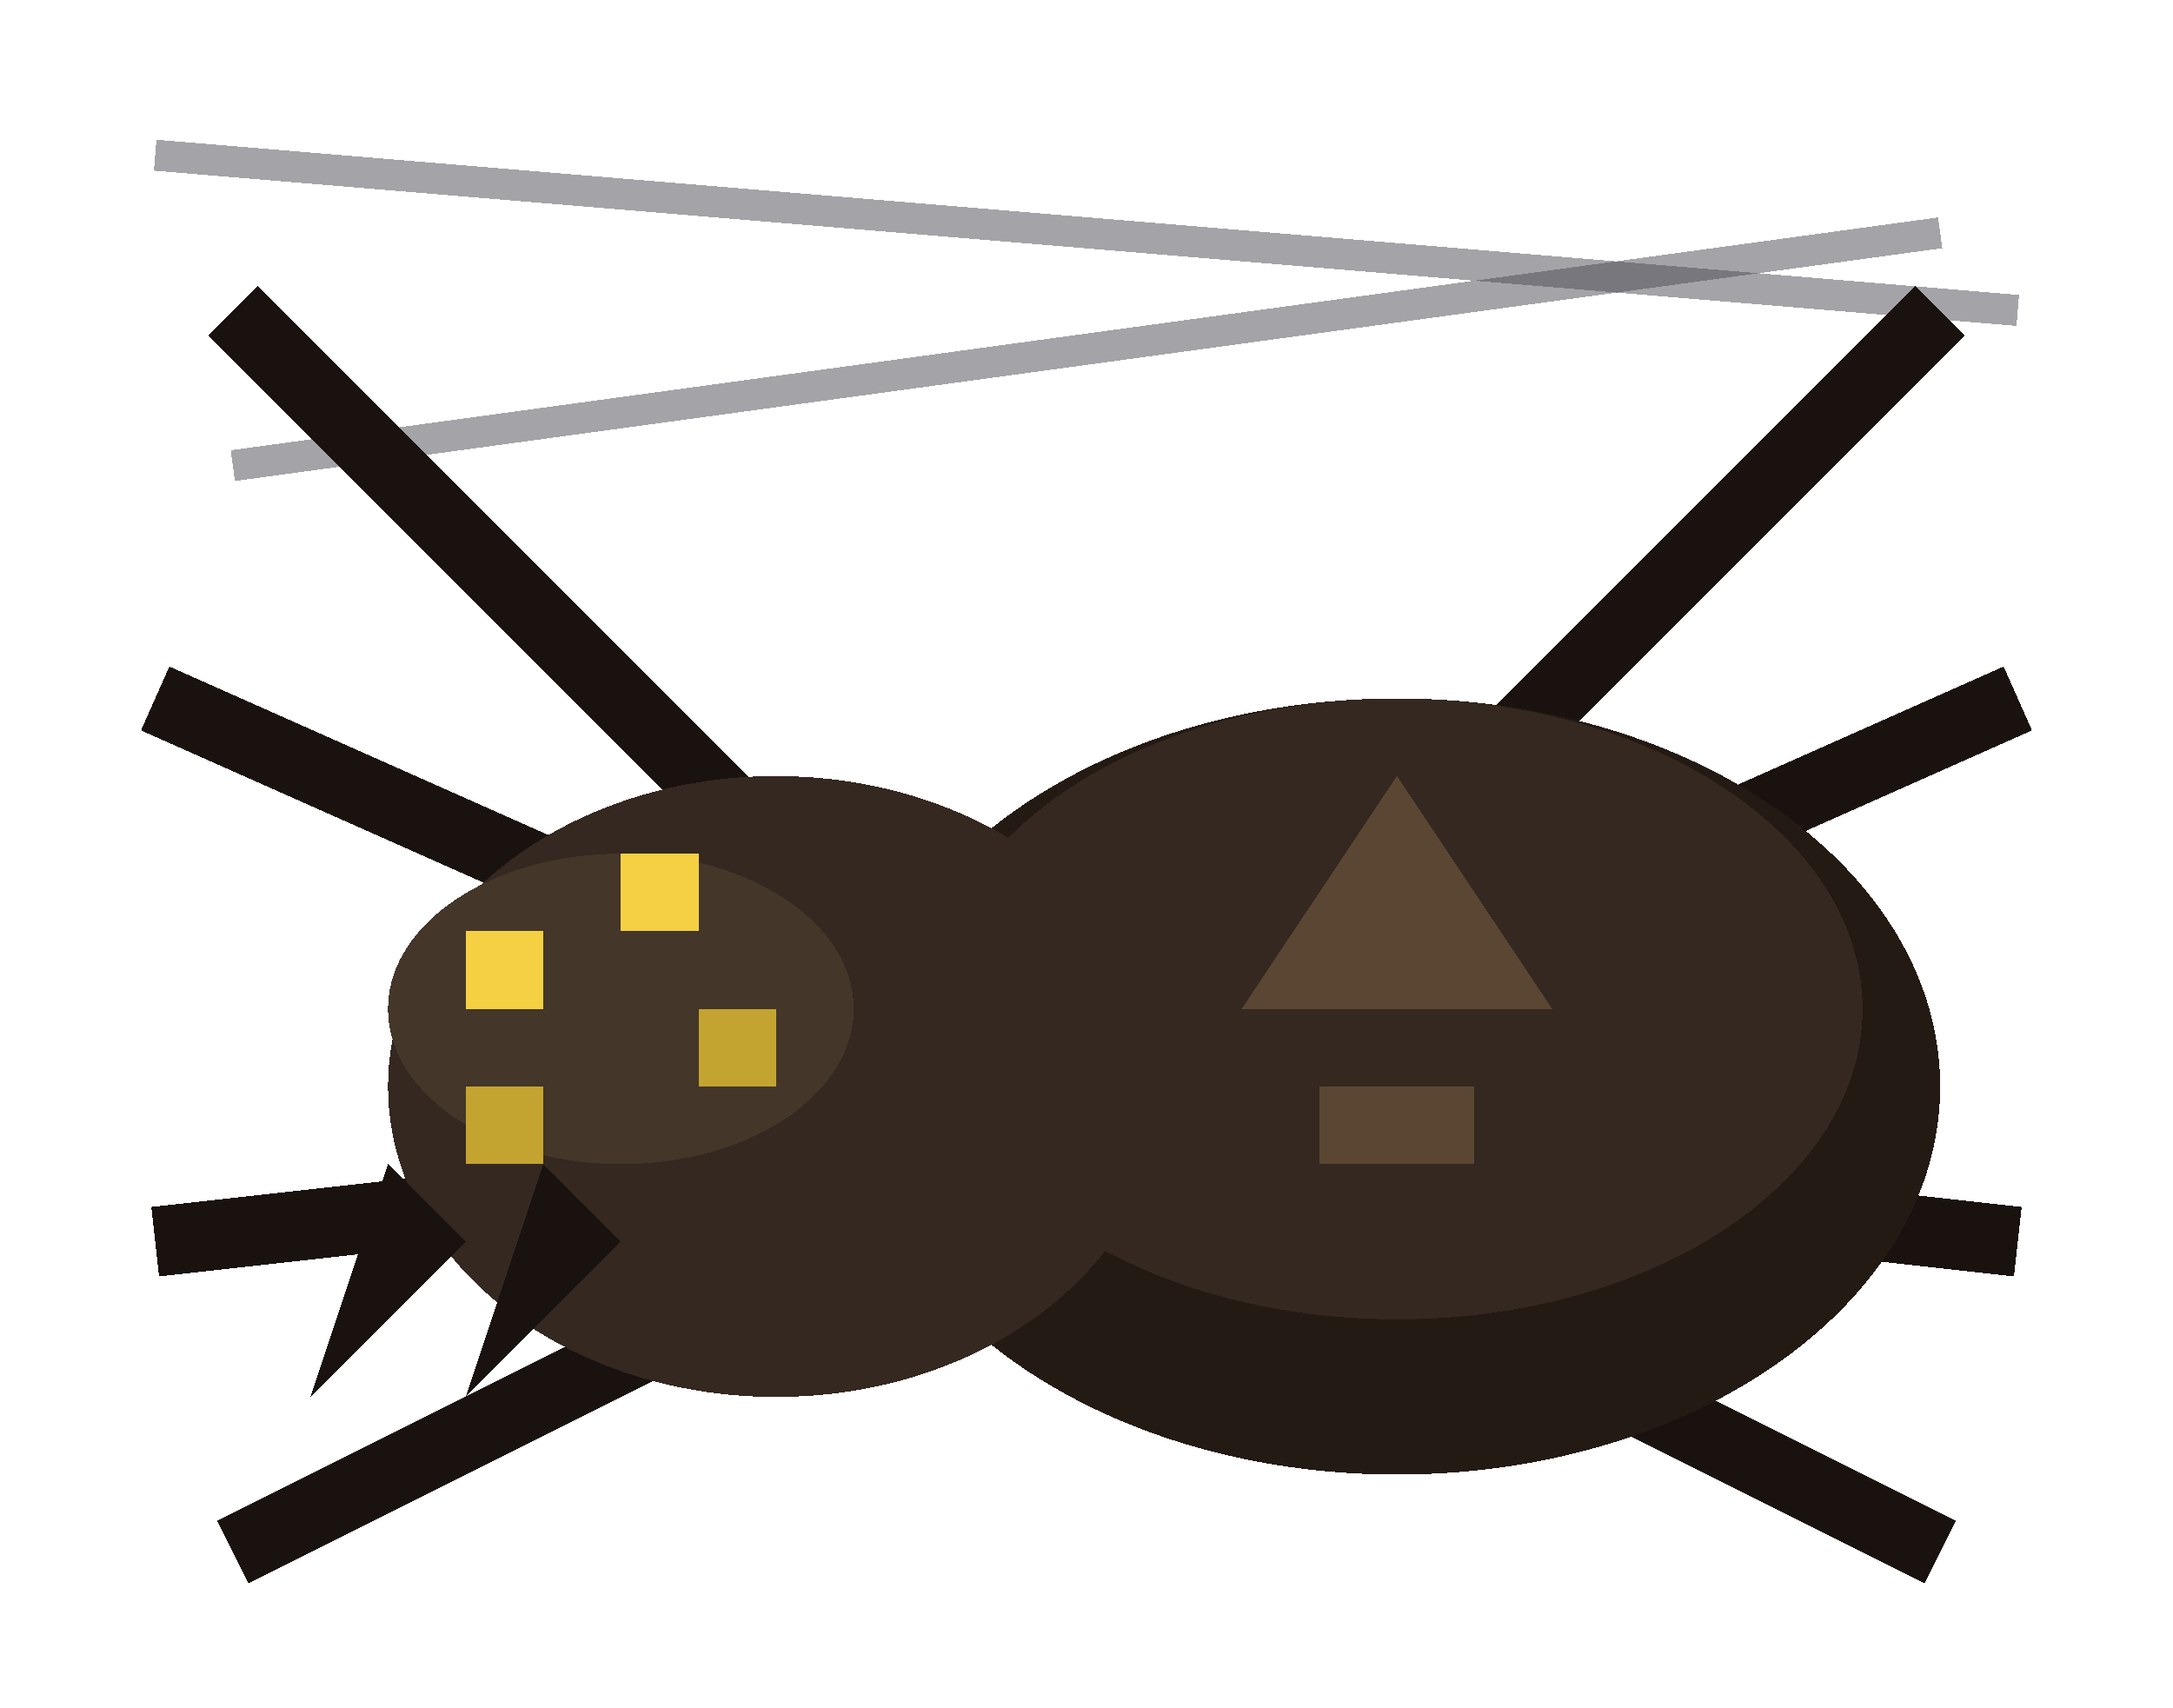
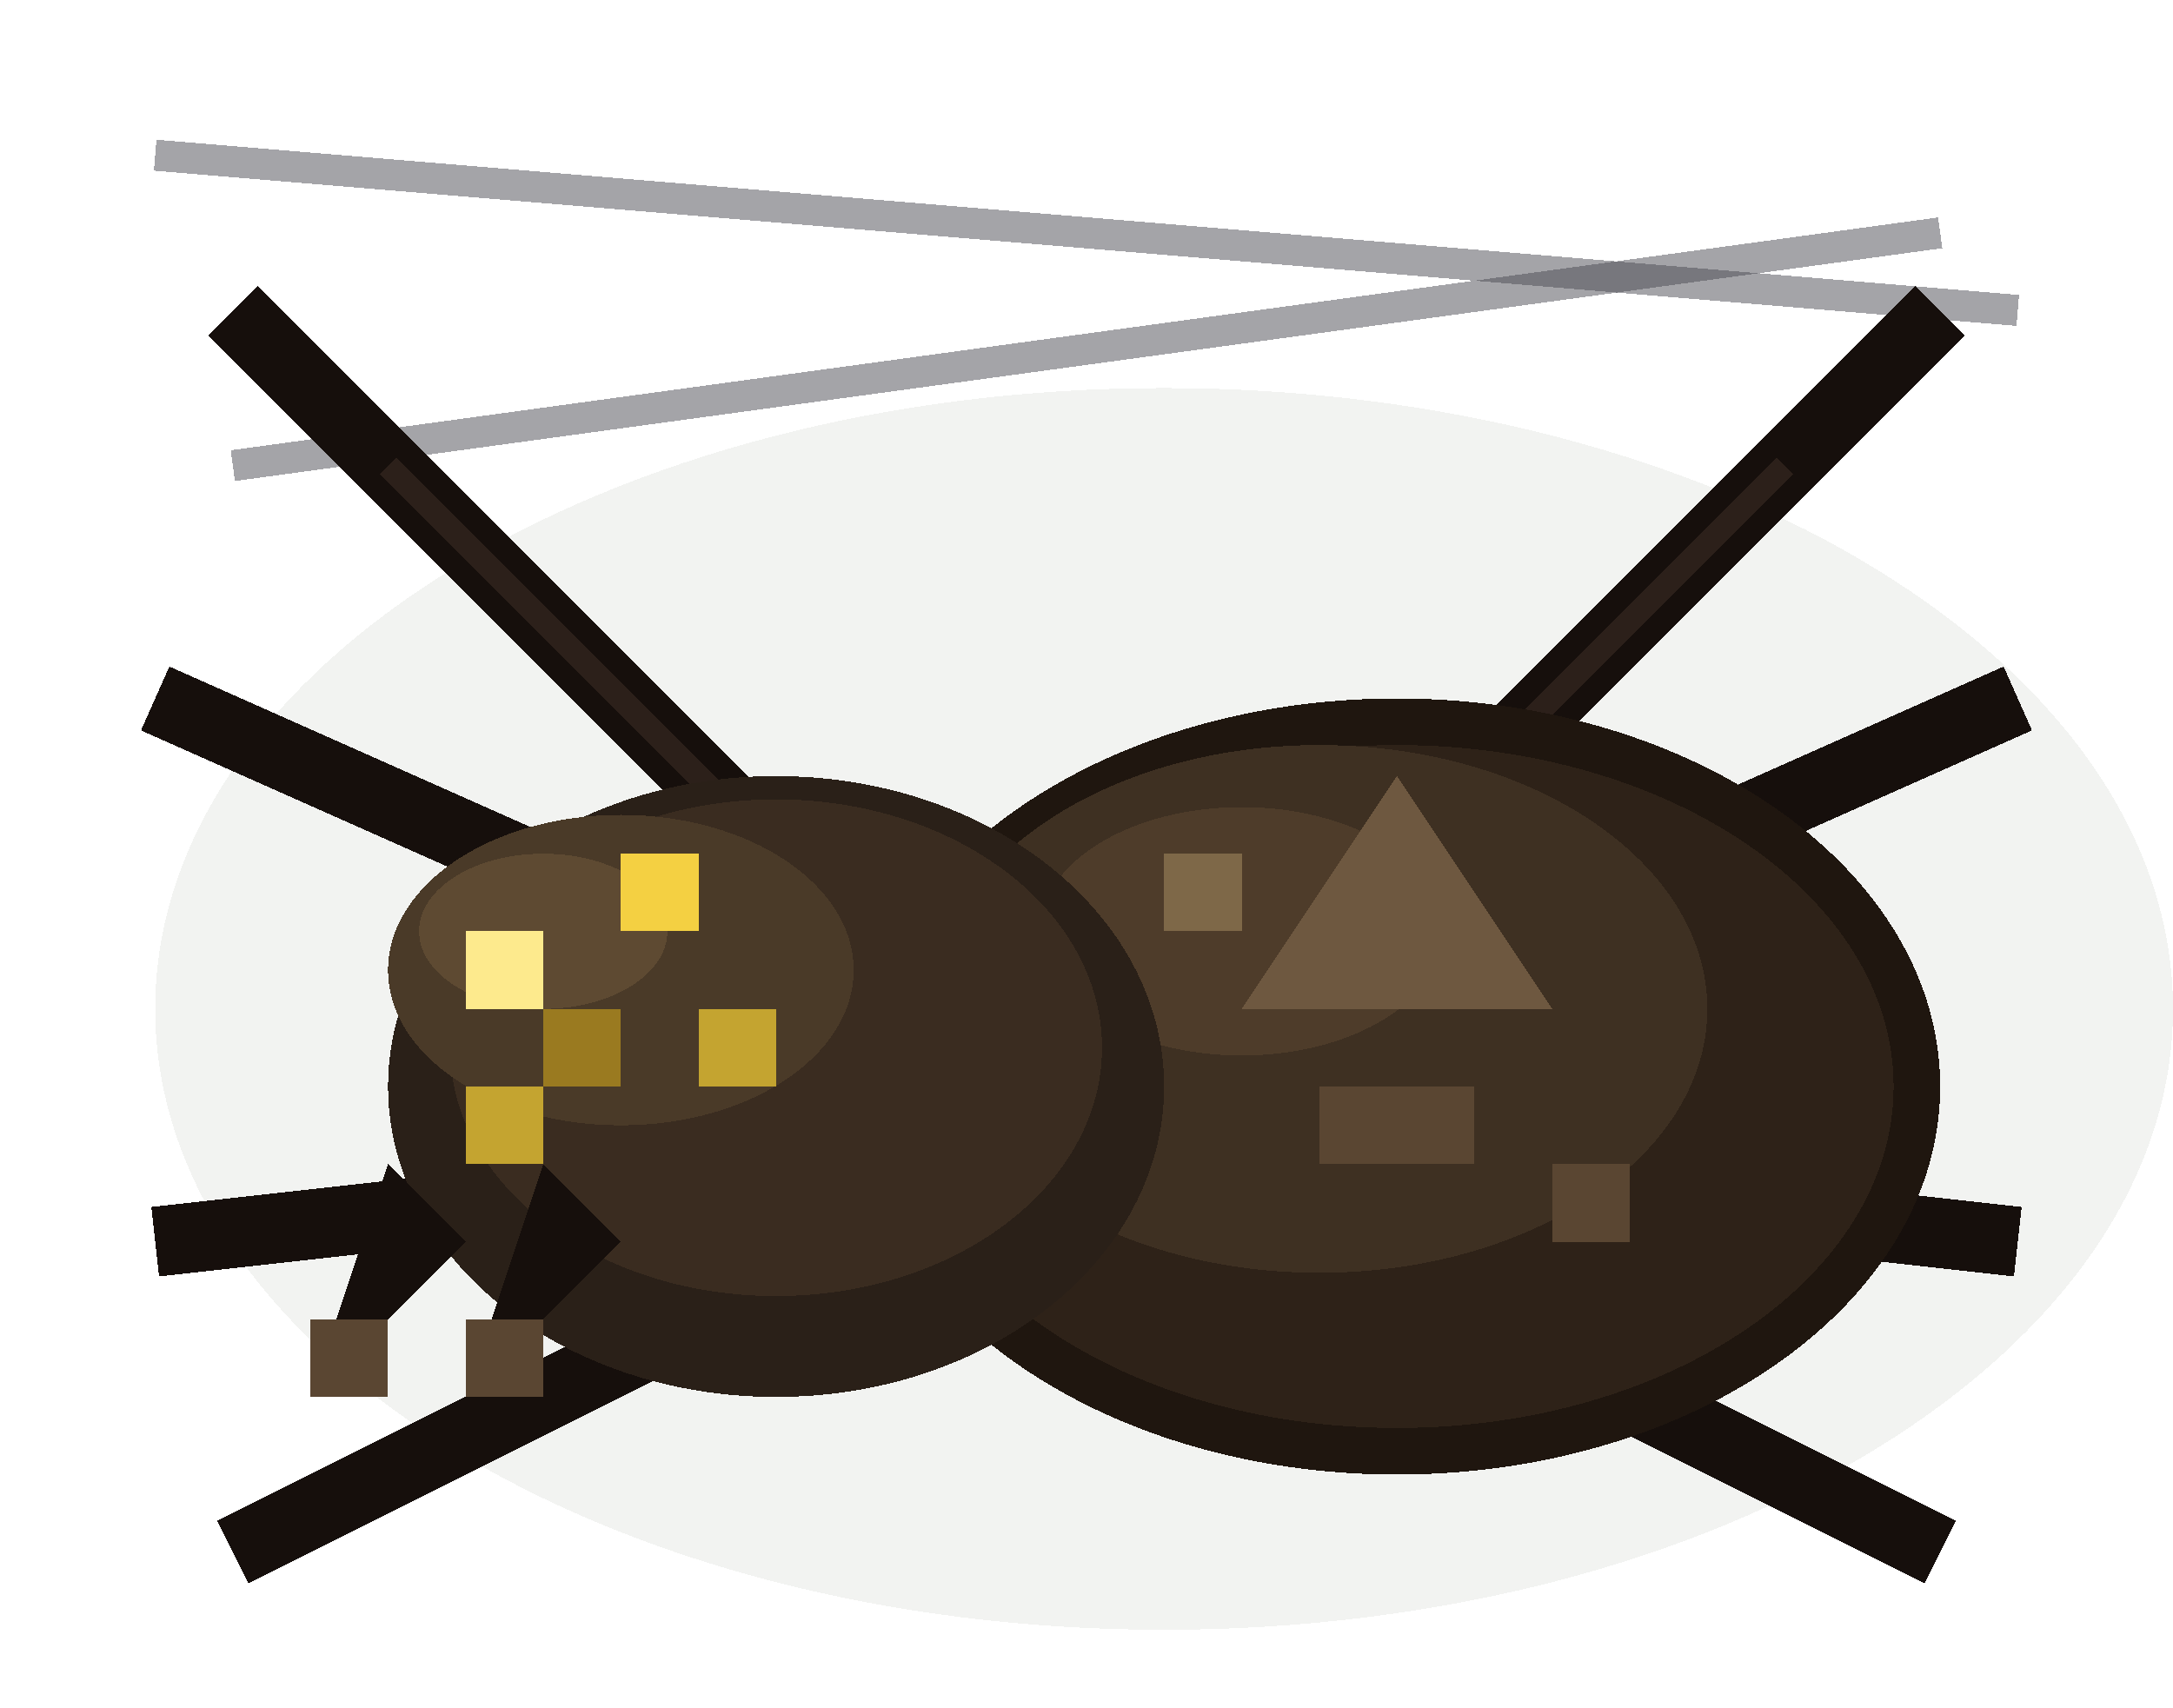
<svg xmlns="http://www.w3.org/2000/svg" viewBox="0 0 28 22" shape-rendering="crispEdges" preserveAspectRatio="xMidYMax meet" aria-label="Cavern Hunting-Spider">
+   <ellipse cx="15" cy="13" rx="13" ry="8" fill="#3a4632" opacity="0.07" />
  <line x1="2" y1="2" x2="26" y2="4" stroke="#4a4a52" stroke-width="0.4" opacity="0.5" />
  <line x1="3" y1="6" x2="25" y2="3" stroke="#4a4a52" stroke-width="0.4" opacity="0.5" />
-   <line x1="11" y1="12" x2="3" y2="4" stroke="#1a120f" stroke-width="0.9" />
-   <line x1="11" y1="13" x2="2" y2="9" stroke="#1a120f" stroke-width="0.9" />
-   <line x1="11" y1="15" x2="2" y2="16" stroke="#1a120f" stroke-width="0.9" />
-   <line x1="11" y1="16" x2="3" y2="20" stroke="#1a120f" stroke-width="0.9" />
-   <line x1="17" y1="12" x2="25" y2="4" stroke="#1a120f" stroke-width="0.9" />
-   <line x1="17" y1="13" x2="26" y2="9" stroke="#1a120f" stroke-width="0.9" />
-   <line x1="17" y1="15" x2="26" y2="16" stroke="#1a120f" stroke-width="0.9" />
-   <line x1="17" y1="16" x2="25" y2="20" stroke="#1a120f" stroke-width="0.9" />
-   <ellipse cx="18" cy="14" rx="7" ry="5" fill="#241a14" />
-   <ellipse cx="18" cy="13" rx="6" ry="4" fill="#342820" />
-   <polygon points="18,10 16,13 20,13" fill="#5a4632" />
+   <line x1="11" y1="12" x2="3" y2="4" stroke="#160f0c" stroke-width="0.9" />
+   <line x1="11" y1="13" x2="2" y2="9" stroke="#160f0c" stroke-width="0.9" />
+   <line x1="11" y1="15" x2="2" y2="16" stroke="#160f0c" stroke-width="0.9" />
+   <line x1="11" y1="16" x2="3" y2="20" stroke="#160f0c" stroke-width="0.9" />
+   <line x1="17" y1="12" x2="25" y2="4" stroke="#160f0c" stroke-width="0.9" />
+   <line x1="17" y1="13" x2="26" y2="9" stroke="#160f0c" stroke-width="0.9" />
+   <line x1="17" y1="15" x2="26" y2="16" stroke="#160f0c" stroke-width="0.9" />
+   <line x1="17" y1="16" x2="25" y2="20" stroke="#160f0c" stroke-width="0.9" />
+   <line x1="11" y1="12" x2="5" y2="6" stroke="#342820" stroke-width="0.3" opacity="0.7" />
+   <line x1="17" y1="12" x2="23" y2="6" stroke="#342820" stroke-width="0.3" opacity="0.7" />
+   <ellipse cx="18" cy="14" rx="7" ry="5" fill="#1f160f" />
+   <ellipse cx="18" cy="14" rx="6.4" ry="4.4" fill="#2e2218" />
+   <ellipse cx="17" cy="13" rx="5" ry="3.4" fill="#3e3022" />
+   <ellipse cx="16" cy="12" rx="2.6" ry="1.6" fill="#4e3c2a" />
+   <polygon points="18,10 16,13 20,13" fill="#6e5840" />
  <rect x="17" y="14" width="2" height="1" fill="#5a4632" />
-   <ellipse cx="10" cy="14" rx="5" ry="4" fill="#342820" />
-   <ellipse cx="8" cy="13" rx="3" ry="2" fill="#443628" />
+   <rect x="20" y="15" width="1" height="1" fill="#5a4632" />
+   <rect x="15" y="11" width="1" height="1" fill="#7e6848" />
+   <ellipse cx="10" cy="14" rx="5" ry="4" fill="#2a2018" />
+   <ellipse cx="10" cy="13.5" rx="4.2" ry="3.2" fill="#3a2c20" />
+   <ellipse cx="8" cy="12.5" rx="3" ry="2" fill="#4a3a28" />
+   <ellipse cx="7" cy="12" rx="1.6" ry="1" fill="#5e4a32" />
  <rect x="6" y="12" width="1" height="1" fill="#f4d042" />
  <rect x="8" y="11" width="1" height="1" fill="#f4d042" />
  <rect x="6" y="14" width="1" height="1" fill="#c4a430" />
  <rect x="9" y="13" width="1" height="1" fill="#c4a430" />
-   <polygon points="5,15 4,18 6,16" fill="#1a120f" />
-   <polygon points="7,15 6,18 8,16" fill="#1a120f" />
+   <rect x="6" y="12" width="1" height="1" fill="#fff0a0" opacity="0.8" />
+   <rect x="7" y="13" width="1" height="1" fill="#9a7a20" />
+   <polygon points="5,15 4,18 6,16" fill="#160f0c" />
+   <polygon points="7,15 6,18 8,16" fill="#160f0c" />
+   <rect x="4" y="17" width="1" height="1" fill="#5a4632" />
+   <rect x="6" y="17" width="1" height="1" fill="#5a4632" />
</svg>
